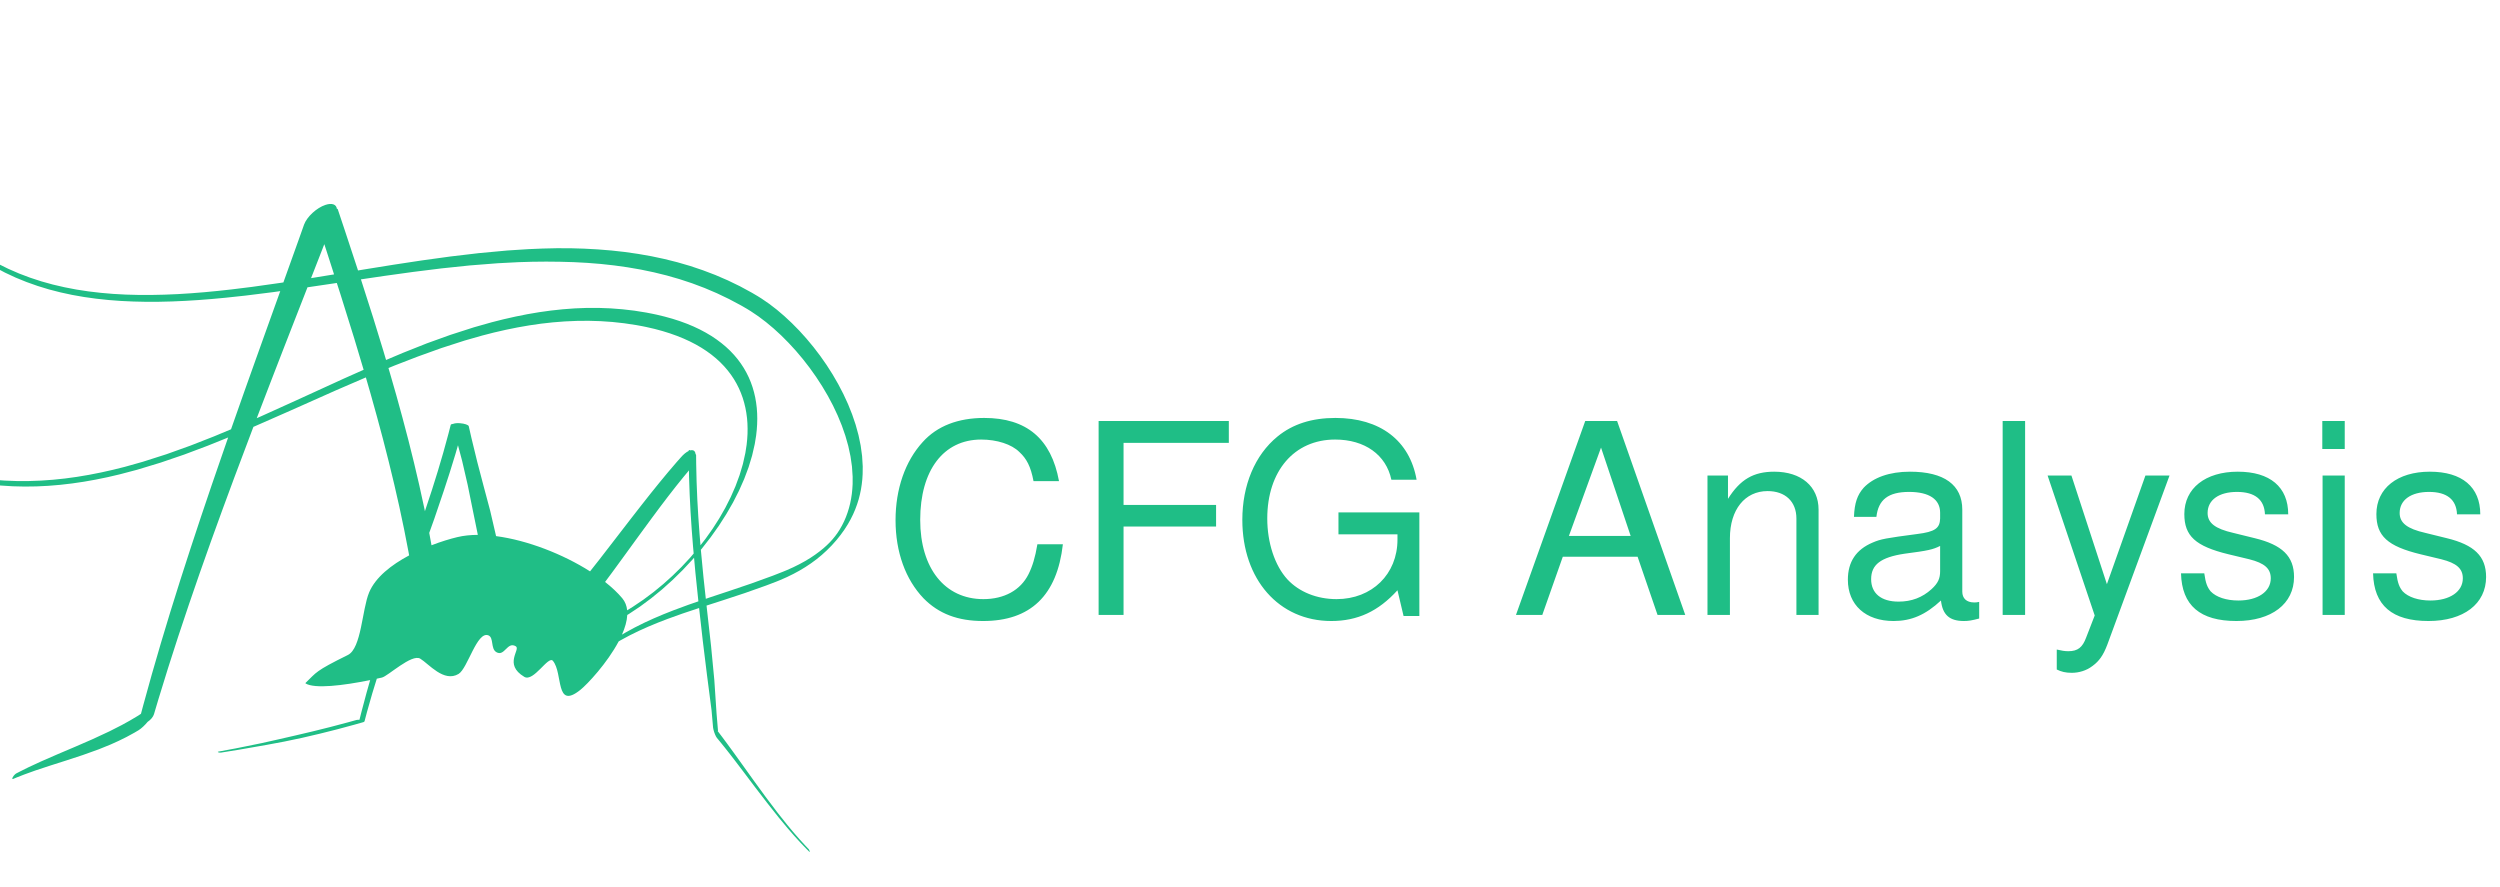
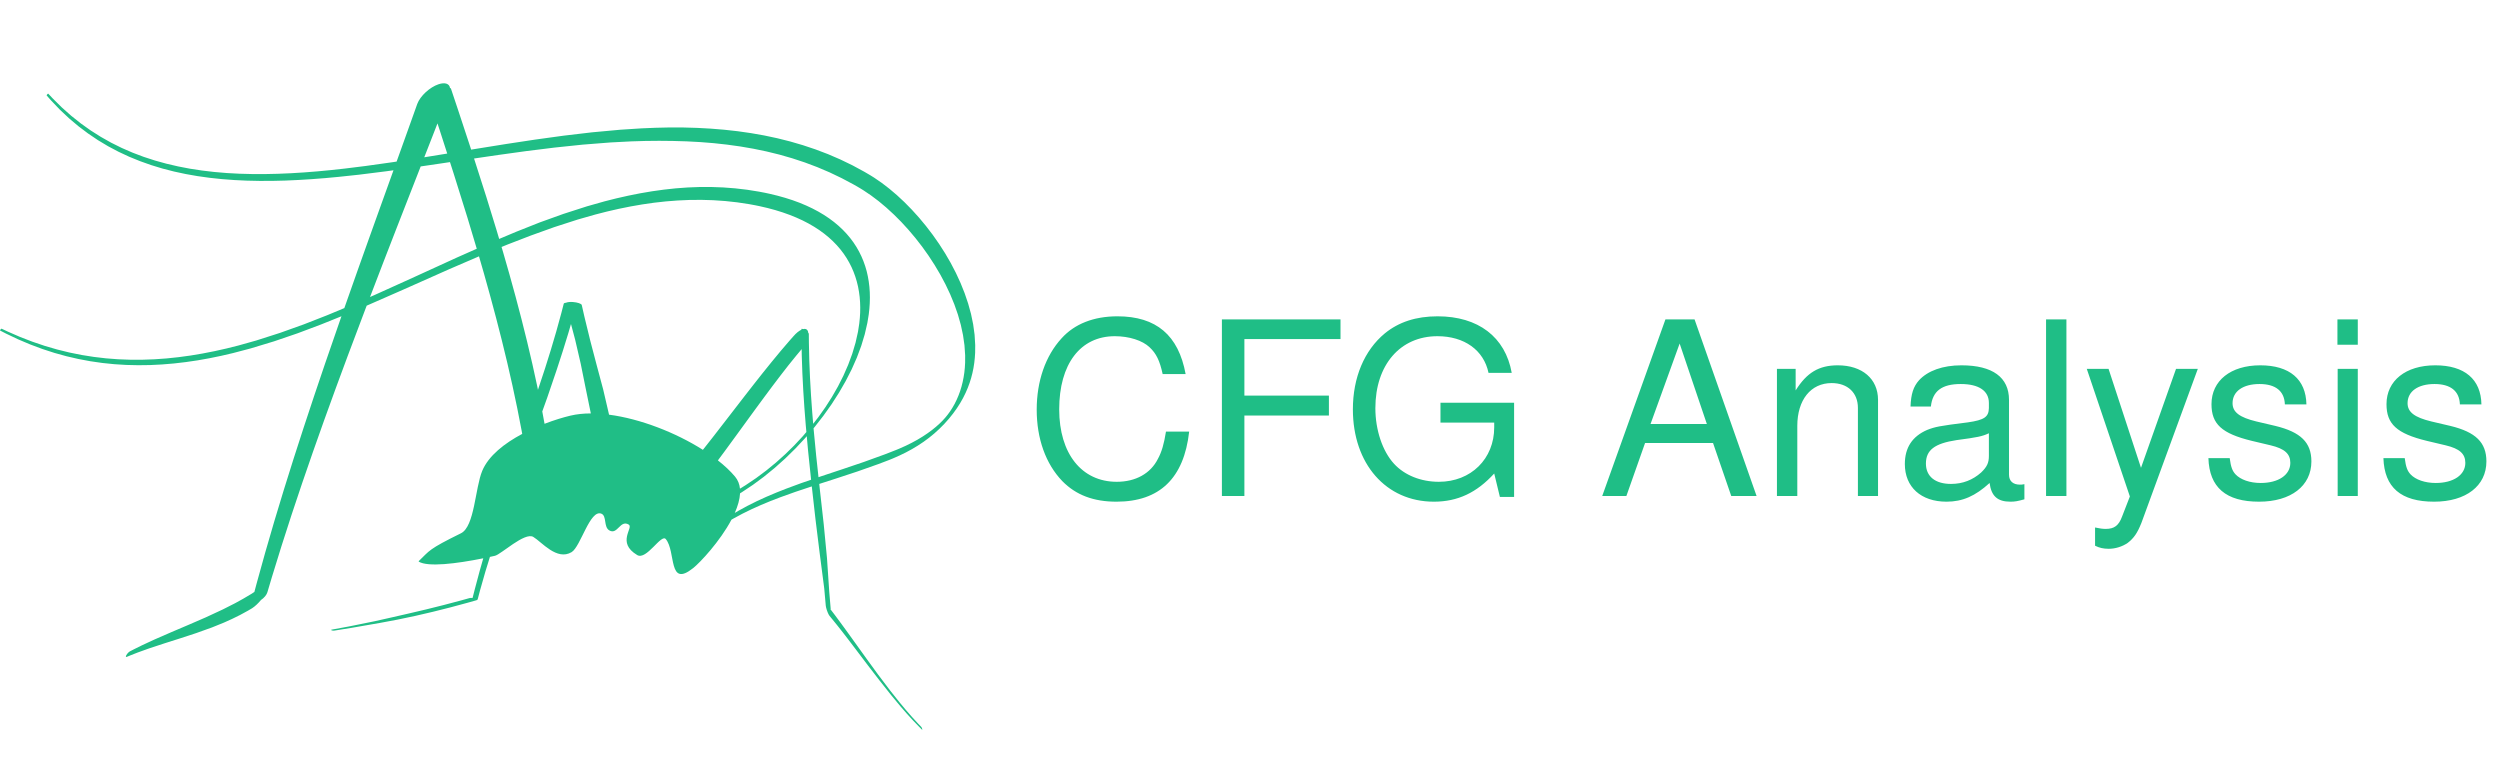
- <svg xmlns="http://www.w3.org/2000/svg" version="1.1" x="0" y="0" width="141" height="50" viewBox="0, 0, 141, 50">
+ <svg xmlns="http://www.w3.org/2000/svg" version="1.1" x="0" y="0" width="165" height="50" viewBox="0, 0, 165, 50">
  <g id="Layer_1">
-     <text transform="matrix(1, 0, 0, 1, 95.962, 29.779)">
-       <tspan x="-46.171" y="4.904" font-family="Helvetica" font-size="15" fill="#1FBE86">CFG Analysis</tspan>
+     <text transform="matrix(1, 0, 0, 1, 116.329, 27.236)">
+       <tspan x="-48.671" y="5.5" font-family="Helvetica" font-size="16" fill="#1FBE86">CFG Analysis</tspan>
    </text>
-     <path d="M7.95,40.259 L8.084,39.759 L8.563,38.031 L9.071,36.283 L9.604,34.519 L10.16,32.744 L10.736,30.961 L11.327,29.173 L11.931,27.385 L12.855,24.709 L12.868,24.674 L11.714,25.139 L10.389,25.637 L9.062,26.091 L7.734,26.494 L6.736,26.757 L6.07,26.912 L5.403,27.049 L4.735,27.168 L4.067,27.266 L3.398,27.344 L2.728,27.4 L2.058,27.433 L1.386,27.442 L0.714,27.426 L0.04,27.384 L-0.634,27.314 L-1.31,27.217 L-1.986,27.091 L-2.664,26.933 L-3.343,26.745 L-4.023,26.524 L-4.704,26.27 L-5.386,25.981 L-6.07,25.656 L-6.412,25.48 C-6.421,25.476 -6.408,25.449 -6.384,25.42 C-6.36,25.391 -6.333,25.372 -6.325,25.376 L-5.974,25.542 L-5.274,25.846 L-4.576,26.115 L-3.88,26.351 L-3.187,26.553 L-2.494,26.724 L-1.804,26.863 L-1.114,26.972 L-0.427,27.053 L0.259,27.105 L0.944,27.131 L1.626,27.131 L2.308,27.106 L2.989,27.058 L3.668,26.987 L4.346,26.894 L5.023,26.78 L5.698,26.647 L6.372,26.496 L7.046,26.328 L8.055,26.044 L9.397,25.615 L10.735,25.135 L12.071,24.612 L13.03,24.212 L13.791,22.052 L14.417,20.296 L15.039,18.558 L15.655,16.842 L15.806,16.42 L15.398,16.477 L13.849,16.671 L12.7,16.794 L11.941,16.864 L11.188,16.923 L10.441,16.969 L9.7,17.002 L8.967,17.02 L8.241,17.022 L7.524,17.006 L6.815,16.973 L6.114,16.92 L5.423,16.846 L4.742,16.751 L4.071,16.633 L3.41,16.49 L2.76,16.323 L2.123,16.128 L1.496,15.906 L0.882,15.656 L0.281,15.375 L-0.308,15.063 L-0.882,14.718 L-1.443,14.34 L-1.989,13.927 L-2.52,13.479 L-3.036,12.993 L-3.536,12.468 L-3.78,12.192 C-3.786,12.184 -3.771,12.156 -3.747,12.128 C-3.722,12.099 -3.696,12.082 -3.69,12.089 L-3.439,12.358 L-2.926,12.866 L-2.397,13.337 L-1.854,13.77 L-1.296,14.168 L-0.724,14.531 L-0.138,14.861 L0.461,15.158 L1.074,15.425 L1.698,15.661 L2.335,15.869 L2.983,16.049 L3.643,16.202 L4.313,16.331 L4.994,16.435 L5.685,16.516 L6.386,16.576 L7.095,16.615 L7.814,16.634 L8.541,16.635 L9.276,16.619 L10.018,16.588 L10.767,16.541 L11.524,16.481 L12.286,16.408 L13.054,16.324 L14.217,16.18 L15.784,15.959 L15.983,15.929 L16.262,15.15 L16.858,13.487 L17.149,12.667 C17.316,12.22 17.855,11.723 18.353,11.557 C18.727,11.432 18.971,11.53 19,11.776 C19.026,11.772 19.043,11.78 19.05,11.801 L19.454,13.012 L20.193,15.254 L20.568,15.192 L22.179,14.933 L23.792,14.688 L25.405,14.466 L27.014,14.276 L28.615,14.128 L29.809,14.051 L30.602,14.018 L31.39,14 L32.172,14.001 L32.947,14.024 L33.717,14.066 L34.482,14.128 L35.241,14.212 L35.992,14.32 L36.737,14.451 L37.475,14.608 L38.205,14.791 L38.927,15.001 L39.64,15.241 L40.345,15.509 L41.04,15.809 L41.726,16.141 L42.401,16.507 L42.734,16.703 L42.948,16.837 L43.378,17.132 L43.809,17.463 L44.237,17.828 L44.661,18.224 L45.078,18.647 L45.485,19.098 L45.879,19.572 L46.258,20.068 L46.619,20.584 L46.959,21.117 L47.276,21.665 L47.567,22.225 L47.83,22.795 L48.061,23.373 L48.259,23.957 L48.42,24.544 L48.542,25.131 L48.622,25.719 L48.658,26.302 L48.653,26.738 L48.635,27.027 L48.603,27.314 L48.559,27.6 L48.5,27.883 L48.428,28.166 L48.339,28.447 L48.235,28.728 L48.114,29.009 L47.973,29.292 L47.811,29.579 L47.625,29.871 L47.412,30.167 L47.173,30.466 L46.91,30.761 L46.632,31.041 L46.344,31.303 L46.047,31.546 L45.74,31.772 L45.423,31.983 L45.093,32.182 L44.747,32.369 L44.386,32.546 L44.007,32.713 L43.81,32.793 C43.809,32.794 43.808,32.794 43.807,32.795 L43.204,33.025 L42.002,33.451 L40.811,33.844 L39.849,34.154 L39.887,34.501 L40.103,36.431 L40.287,38.345 L40.414,40.243 L40.495,41.216 C40.496,41.226 40.489,41.229 40.475,41.228 L40.739,41.576 L41.051,41.997 L41.367,42.43 L41.848,43.098 L42.503,44.012 L43.175,44.935 L43.858,45.84 L44.379,46.495 L44.729,46.916 L45.082,47.322 L45.438,47.71 L45.616,47.897 C45.63,47.911 45.651,47.957 45.662,47.999 C45.673,48.042 45.671,48.065 45.657,48.051 L45.482,47.876 L45.132,47.511 L44.783,47.128 L44.437,46.73 L43.924,46.112 L43.25,45.261 L42.592,44.404 L41.95,43.553 L41.48,42.935 L41.174,42.538 L40.873,42.156 L40.578,41.792 L40.434,41.618 C40.368,41.537 40.281,41.327 40.239,41.149 C40.229,41.109 40.223,41.074 40.219,41.045 C40.219,41.043 40.218,41.042 40.218,41.04 L40.132,40.064 L39.876,38.084 L39.636,36.135 L39.429,34.292 L38.492,34.605 L37.652,34.907 L37.103,35.119 L36.563,35.343 L36.035,35.58 L35.517,35.834 L35.012,36.106 L34.893,36.175 C34.244,37.4 33.13,38.593 32.727,38.913 C31.297,40.054 31.77,37.974 31.183,37.271 C30.923,36.959 30.094,38.487 29.57,38.174 C28.377,37.461 29.386,36.627 29.09,36.45 C28.603,36.159 28.46,37.059 27.991,36.779 C27.661,36.581 27.862,35.961 27.545,35.834 C26.899,35.577 26.379,37.702 25.863,38.01 C25.031,38.508 24.179,37.434 23.701,37.148 C23.221,36.861 21.874,38.14 21.539,38.215 C21.444,38.237 21.348,38.258 21.252,38.278 L20.996,39.108 L20.697,40.159 L20.558,40.687 C20.556,40.694 20.548,40.701 20.534,40.705 C20.527,40.715 20.511,40.724 20.487,40.731 L19.999,40.869 L19.021,41.133 L18.038,41.38 L17.047,41.612 L16.039,41.824 L15.012,42.016 L13.48,42.283 L12.462,42.447 C12.42,42.454 12.354,42.447 12.315,42.432 C12.276,42.416 12.279,42.397 12.32,42.39 L13.297,42.209 L14.748,41.914 L15.703,41.7 L16.672,41.478 L17.651,41.247 L18.631,41.003 L19.609,40.744 L20.096,40.609 C20.141,40.596 20.206,40.593 20.273,40.598 L20.393,40.125 L20.674,39.07 L20.877,38.357 C19.326,38.67 17.755,38.859 17.233,38.546 L17.233,38.516 C17.867,37.909 17.756,37.861 19.617,36.943 C20.39,36.562 20.415,34.377 20.819,33.413 C21.178,32.554 22.083,31.852 23.075,31.324 L23.043,31.142 L22.794,29.864 L22.524,28.587 L22.234,27.312 L21.925,26.038 L21.601,24.767 L21.261,23.5 L20.909,22.236 L20.635,21.286 L18.969,22.005 L16.336,23.178 L14.358,24.047 L14.293,24.074 L14.23,24.239 L13.213,26.939 L12.547,28.742 L11.894,30.544 L11.258,32.341 L10.642,34.13 L10.048,35.908 L9.481,37.669 L8.942,39.414 L8.685,40.279 C8.643,40.429 8.496,40.601 8.326,40.713 C8.168,40.904 7.984,41.078 7.82,41.182 L7.585,41.321 L7.136,41.566 L6.688,41.787 L6.236,41.991 L5.56,42.265 L4.659,42.588 L3.761,42.883 L2.872,43.166 L2.002,43.453 L1.367,43.682 L0.954,43.843 L0.75,43.929 C0.686,43.959 0.675,43.913 0.724,43.826 C0.773,43.74 0.864,43.646 0.927,43.616 L1.149,43.502 L1.603,43.276 L2.302,42.952 L3.259,42.534 L4.231,42.121 L5.205,41.697 L6.167,41.25 L6.868,40.893 L7.319,40.644 L7.759,40.383 z M39.145,31.455 L39.055,31.56 L38.499,32.156 L37.922,32.721 L37.329,33.253 L36.722,33.748 L36.106,34.205 L35.48,34.622 L35.378,34.684 C35.36,35.031 35.249,35.409 35.079,35.793 L35.273,35.679 L35.797,35.392 L36.331,35.125 L36.873,34.877 L37.425,34.643 L37.985,34.421 L38.838,34.106 L39.389,33.916 L39.219,32.276 z M38.856,26.53 C38.829,26.565 38.802,26.6 38.773,26.633 L38.547,26.904 L38.113,27.443 L37.673,28.008 L37.219,28.606 L36.753,29.233 L36.275,29.884 L35.785,30.555 L35.285,31.244 L34.515,32.299 L34.126,32.822 C34.508,33.122 34.837,33.432 35.096,33.741 C35.26,33.938 35.347,34.169 35.372,34.422 C35.379,34.418 35.386,34.413 35.392,34.409 L35.691,34.224 L36.284,33.824 L36.858,33.395 L37.411,32.94 L37.939,32.465 L38.442,31.971 L38.918,31.46 L39.123,31.219 L39.087,30.821 L39.011,29.847 L38.947,28.868 L38.897,27.885 L38.862,26.895 z M39.808,33.773 L39.997,33.707 L41.178,33.315 L42.373,32.91 L43.578,32.473 L44.182,32.236 L44.371,32.158 L44.736,31.995 L45.079,31.825 L45.4,31.65 L45.698,31.47 L45.971,31.287 L46.219,31.104 L46.441,30.925 L46.635,30.751 L46.806,30.582 L46.958,30.415 L47.1,30.242 L47.237,30.055 L47.367,29.853 L47.491,29.635 L47.606,29.405 L47.71,29.164 L47.801,28.915 L47.881,28.658 L47.948,28.396 L48.002,28.128 L48.043,27.857 L48.071,27.582 L48.088,27.304 L48.089,26.882 L48.051,26.311 L47.968,25.736 L47.844,25.158 L47.68,24.58 L47.48,24.005 L47.246,23.435 L46.981,22.872 L46.687,22.319 L46.367,21.778 L46.025,21.252 L45.662,20.742 L45.281,20.251 L44.886,19.782 L44.477,19.337 L44.06,18.918 L43.635,18.528 L43.205,18.168 L42.774,17.842 L42.344,17.552 L42.13,17.42 L41.796,17.227 L41.12,16.867 L40.435,16.539 L39.74,16.243 L39.036,15.978 L38.324,15.743 L37.602,15.536 L36.873,15.357 L36.136,15.203 L35.392,15.075 L34.642,14.97 L33.885,14.887 L33.123,14.826 L32.356,14.785 L31.583,14.763 L30.808,14.755 L30.031,14.763 L29.25,14.786 L28.072,14.847 L26.491,14.971 L24.903,15.137 L23.311,15.335 L21.716,15.556 L20.356,15.756 L21.05,17.927 L21.624,19.797 L21.774,20.303 L22.73,19.899 L24.067,19.368 L25.398,18.888 L26.731,18.459 L27.732,18.176 L28.4,18.007 L29.068,17.856 L29.736,17.722 L30.405,17.608 L31.074,17.515 L31.744,17.443 L32.415,17.393 L33.086,17.367 L33.758,17.366 L34.429,17.391 L35.102,17.443 L35.776,17.521 L36.45,17.629 L36.789,17.695 L37.027,17.745 L37.487,17.856 L37.926,17.978 L38.343,18.112 L38.74,18.258 L39.115,18.414 L39.469,18.581 L39.803,18.759 L40.118,18.946 L40.412,19.143 L40.687,19.349 L40.944,19.563 L41.181,19.786 L41.401,20.018 L41.602,20.257 L41.785,20.504 L41.951,20.758 L42.099,21.019 L42.231,21.286 L42.346,21.56 L42.444,21.839 L42.527,22.124 L42.594,22.414 L42.645,22.709 L42.682,23.009 L42.703,23.313 L42.71,23.621 L42.702,23.933 L42.681,24.248 L42.646,24.566 L42.568,25.046 L42.419,25.694 L42.221,26.35 L41.974,27.01 L41.681,27.673 L41.344,28.336 L40.963,28.997 L40.542,29.654 L40.081,30.303 L39.584,30.941 L39.528,31.006 L39.537,31.106 L39.677,32.565 z M44.182,32.236 L44.182,32.236 L44.185,32.235 z M25.569,23.903 C25.642,23.872 25.778,23.857 25.94,23.869 C26.196,23.887 26.419,23.963 26.438,24.038 L26.589,24.702 L26.917,26.05 L27.277,27.421 L27.647,28.809 L27.971,30.203 L27.978,30.237 C29.75,30.47 31.753,31.255 33.279,32.225 L33.812,31.549 L34.6,30.529 L35.122,29.852 L35.64,29.181 L36.154,28.521 L36.664,27.874 L37.171,27.245 L37.673,26.637 L38.162,26.065 L38.392,25.806 C38.547,25.624 38.707,25.497 38.845,25.433 L38.845,25.397 C38.845,25.374 38.881,25.377 38.935,25.4 C39.058,25.368 39.154,25.397 39.201,25.498 C39.215,25.53 39.224,25.566 39.228,25.608 C39.248,25.631 39.26,25.651 39.26,25.664 L39.265,26.167 L39.288,27.167 L39.328,28.16 L39.385,29.147 L39.455,30.129 L39.507,30.754 L39.794,30.385 L40.194,29.82 L40.566,29.239 L40.907,28.642 L41.214,28.034 L41.484,27.417 L41.713,26.795 L41.899,26.171 L42.038,25.548 L42.11,25.084 L42.141,24.778 L42.16,24.474 L42.164,24.172 L42.155,23.874 L42.132,23.579 L42.093,23.287 L42.04,23 L41.972,22.718 L41.889,22.439 L41.789,22.167 L41.674,21.899 L41.542,21.638 L41.393,21.382 L41.227,21.134 L41.043,20.892 L40.842,20.658 L40.622,20.432 L40.385,20.214 L40.128,20.004 L39.852,19.803 L39.557,19.611 L39.243,19.429 L38.908,19.256 L38.553,19.094 L38.177,18.942 L37.781,18.801 L37.364,18.671 L36.925,18.552 L36.464,18.446 L36.225,18.397 L35.888,18.335 L35.214,18.233 L34.54,18.159 L33.868,18.113 L33.196,18.093 L32.526,18.099 L31.857,18.128 L31.19,18.18 L30.523,18.254 L29.858,18.35 L29.193,18.466 L28.528,18.601 L27.865,18.753 L27.202,18.923 L26.21,19.206 L24.888,19.633 L23.567,20.108 L22.254,20.615 L21.909,20.757 L21.995,21.05 L22.356,22.306 L22.702,23.568 L23.035,24.832 L23.35,26.099 L23.648,27.369 L23.926,28.64 L23.965,28.832 L24.367,27.616 L24.692,26.576 L24.999,25.534 L25.286,24.488 L25.421,23.964 C25.429,23.933 25.486,23.912 25.569,23.903 z M25.83,25.111 L25.685,25.614 L25.363,26.656 L25.025,27.695 L24.497,29.251 L24.209,30.055 L24.337,30.753 C24.881,30.543 25.393,30.389 25.795,30.293 C26.149,30.208 26.538,30.168 26.95,30.167 L26.942,30.126 L26.658,28.736 L26.379,27.356 L26.063,25.988 z M14.481,23.585 L14.737,23.473 L16.734,22.569 L19.396,21.351 L20.509,20.856 L19.982,19.096 L19.206,16.61 L18.996,15.959 L18.539,16.027 L17.342,16.204 L17.307,16.295 L16.629,18.03 L15.945,19.786 L15.259,21.558 z M36.225,18.397 L36.225,18.397 L36.225,18.397 z M42.13,17.42 L42.13,17.42 L42.129,17.42 z M17.975,14.583 L17.544,15.687 L18.841,15.476 L18.415,14.15 L18.291,13.771 z" fill="#20BE86" id="Layer_1" />
+     <path d="M16.789,39.068 L16.945,38.483 L17.505,36.466 L18.098,34.425 L18.721,32.367 L19.371,30.294 L20.044,28.213 L20.735,26.126 L21.441,24.038 L22.521,20.915 L22.536,20.873 L21.187,21.416 L19.639,21.998 L18.088,22.528 L16.536,22.998 L15.37,23.305 L14.592,23.486 L13.812,23.646 L13.032,23.785 L12.251,23.899 L11.469,23.99 L10.686,24.055 L9.902,24.094 L9.117,24.104 L8.331,24.086 L7.544,24.037 L6.756,23.956 L5.966,23.842 L5.176,23.694 L4.384,23.511 L3.59,23.291 L2.796,23.033 L2,22.736 L1.202,22.399 L0.403,22.02 L0.003,21.814 C-0.007,21.809 0.008,21.778 0.036,21.744 C0.064,21.711 0.095,21.688 0.105,21.693 L0.515,21.886 L1.333,22.242 L2.149,22.556 L2.962,22.831 L3.773,23.067 L4.582,23.266 L5.389,23.429 L6.195,23.556 L6.998,23.651 L7.8,23.712 L8.6,23.742 L9.398,23.742 L10.195,23.713 L10.99,23.657 L11.784,23.573 L12.576,23.465 L13.367,23.332 L14.157,23.177 L14.945,23.001 L15.732,22.804 L16.911,22.473 L18.479,21.971 L20.044,21.411 L21.604,20.801 L22.726,20.334 L23.615,17.812 L24.346,15.762 L25.073,13.734 L25.794,11.73 L25.97,11.238 L25.493,11.304 L23.683,11.531 L22.34,11.674 L21.453,11.756 L20.572,11.824 L19.7,11.878 L18.834,11.917 L17.977,11.938 L17.129,11.94 L16.29,11.922 L15.462,11.883 L14.643,11.821 L13.835,11.735 L13.039,11.624 L12.255,11.486 L11.483,11.32 L10.723,11.124 L9.978,10.897 L9.246,10.637 L8.528,10.345 L7.825,10.017 L7.137,9.653 L6.466,9.251 L5.811,8.809 L5.173,8.328 L4.552,7.804 L3.949,7.236 L3.365,6.624 L3.08,6.301 C3.072,6.293 3.089,6.259 3.119,6.227 C3.148,6.194 3.177,6.173 3.184,6.181 L3.478,6.495 L4.078,7.089 L4.696,7.638 L5.331,8.144 L5.983,8.608 L6.652,9.032 L7.336,9.417 L8.036,9.765 L8.752,10.076 L9.482,10.352 L10.226,10.594 L10.984,10.804 L11.754,10.983 L12.538,11.134 L13.334,11.255 L14.141,11.35 L14.96,11.42 L15.79,11.465 L16.629,11.487 L17.479,11.489 L18.338,11.47 L19.205,11.433 L20.081,11.379 L20.965,11.309 L21.856,11.224 L22.754,11.126 L24.113,10.957 L25.945,10.7 L26.177,10.664 L26.503,9.755 L27.199,7.813 L27.54,6.857 C27.735,6.334 28.364,5.754 28.946,5.56 C29.383,5.415 29.669,5.529 29.703,5.816 C29.733,5.812 29.753,5.821 29.761,5.845 L30.234,7.259 L31.097,9.876 L31.535,9.804 L33.418,9.502 L35.303,9.216 L37.188,8.956 L39.069,8.734 L40.941,8.562 L42.336,8.472 L43.262,8.433 L44.183,8.412 L45.098,8.414 L46.003,8.44 L46.903,8.489 L47.797,8.562 L48.683,8.66 L49.562,8.786 L50.432,8.939 L51.295,9.122 L52.148,9.336 L52.991,9.582 L53.825,9.861 L54.649,10.174 L55.461,10.524 L56.263,10.912 L57.051,11.339 L57.441,11.568 L57.691,11.724 L58.194,12.069 L58.697,12.456 L59.198,12.881 L59.694,13.343 L60.18,13.838 L60.656,14.364 L61.116,14.918 L61.559,15.497 L61.981,16.099 L62.379,16.721 L62.75,17.36 L63.09,18.014 L63.397,18.68 L63.667,19.354 L63.898,20.036 L64.087,20.721 L64.229,21.407 L64.323,22.093 L64.364,22.774 L64.359,23.283 L64.337,23.62 L64.301,23.956 L64.249,24.289 L64.18,24.62 L64.095,24.95 L63.992,25.278 L63.87,25.606 L63.728,25.934 L63.564,26.265 L63.375,26.599 L63.157,26.94 L62.908,27.286 L62.629,27.635 L62.322,27.979 L61.997,28.306 L61.66,28.612 L61.313,28.896 L60.955,29.16 L60.584,29.406 L60.198,29.638 L59.794,29.857 L59.372,30.063 L58.929,30.258 L58.698,30.352 C58.697,30.353 58.696,30.353 58.695,30.354 L57.991,30.622 L56.585,31.119 L55.193,31.578 L54.07,31.94 L54.114,32.346 L54.366,34.598 L54.581,36.833 L54.73,39.049 L54.825,40.184 C54.826,40.196 54.817,40.2 54.801,40.198 L55.11,40.605 L55.474,41.096 L55.844,41.602 L56.406,42.382 L57.172,43.448 L57.956,44.526 L58.755,45.582 L59.364,46.347 L59.773,46.839 L60.186,47.313 L60.601,47.765 L60.81,47.983 C60.826,48 60.85,48.054 60.863,48.103 C60.876,48.153 60.874,48.18 60.858,48.164 L60.653,47.959 L60.243,47.533 L59.836,47.086 L59.432,46.621 L58.832,45.899 L58.045,44.906 L57.275,43.906 L56.524,42.913 L55.975,42.191 L55.618,41.728 L55.266,41.282 L54.921,40.857 L54.753,40.654 C54.676,40.559 54.575,40.314 54.525,40.106 C54.514,40.06 54.506,40.019 54.502,39.985 C54.501,39.983 54.501,39.981 54.501,39.979 L54.4,38.839 L54.101,36.528 L53.82,34.253 L53.578,32.102 L52.484,32.467 L51.502,32.819 L50.86,33.066 L50.23,33.328 L49.611,33.605 L49.007,33.901 L48.417,34.219 L48.277,34.299 C47.518,35.73 46.217,37.122 45.746,37.496 C44.075,38.828 44.628,36.399 43.941,35.579 C43.637,35.215 42.669,36.999 42.056,36.634 C40.662,35.801 41.841,34.828 41.495,34.621 C40.926,34.281 40.758,35.331 40.211,35.004 C39.825,34.773 40.061,34.05 39.69,33.902 C38.934,33.601 38.327,36.082 37.724,36.442 C36.751,37.023 35.756,35.769 35.197,35.436 C34.636,35.1 33.062,36.594 32.67,36.681 C32.559,36.706 32.447,36.731 32.335,36.755 L32.036,37.723 L31.686,38.951 L31.524,39.567 C31.522,39.576 31.511,39.583 31.495,39.588 C31.487,39.6 31.469,39.61 31.44,39.618 L30.87,39.779 L29.727,40.087 L28.579,40.376 L27.421,40.646 L26.243,40.894 L25.042,41.119 L23.251,41.43 L22.061,41.621 C22.012,41.63 21.935,41.622 21.89,41.604 C21.844,41.585 21.847,41.563 21.896,41.555 L23.038,41.344 L24.733,41 L25.85,40.749 L26.982,40.49 L28.126,40.221 L29.272,39.935 L30.415,39.633 L30.984,39.475 C31.036,39.461 31.112,39.457 31.19,39.463 L31.331,38.91 L31.659,37.68 L31.896,36.847 C30.084,37.212 28.248,37.433 27.637,37.068 L27.637,37.033 C28.378,36.324 28.249,36.267 30.424,35.196 C31.327,34.751 31.357,32.201 31.828,31.075 C32.248,30.072 33.306,29.253 34.466,28.637 L34.428,28.424 L34.137,26.932 L33.821,25.441 L33.482,23.952 L33.122,22.466 L32.742,20.982 L32.345,19.502 L31.934,18.027 L31.613,16.919 L29.667,17.758 L26.589,19.127 L24.277,20.141 L24.202,20.173 L24.128,20.366 L22.94,23.517 L22.161,25.622 L21.398,27.726 L20.655,29.824 L19.934,31.912 L19.24,33.987 L18.577,36.044 L17.948,38.08 L17.647,39.091 C17.598,39.265 17.426,39.466 17.228,39.597 C17.043,39.82 16.828,40.023 16.637,40.145 L16.362,40.307 L15.837,40.593 L15.313,40.851 L14.785,41.089 L13.995,41.409 L12.942,41.787 L11.892,42.131 L10.854,42.461 L9.837,42.796 L9.095,43.063 L8.612,43.252 L8.373,43.351 C8.299,43.386 8.286,43.332 8.343,43.232 C8.4,43.131 8.507,43.021 8.581,42.986 L8.84,42.853 L9.371,42.59 L10.188,42.211 L11.306,41.723 L12.442,41.24 L13.58,40.746 L14.704,40.224 L15.524,39.808 L16.051,39.517 L16.566,39.212 z M53.246,28.789 L53.141,28.912 L52.492,29.607 L51.818,30.267 L51.124,30.888 L50.415,31.466 L49.694,31.999 L48.963,32.486 L48.844,32.559 C48.823,32.964 48.693,33.405 48.495,33.853 L48.721,33.72 L49.334,33.386 L49.957,33.074 L50.592,32.784 L51.236,32.511 L51.891,32.252 L52.888,31.884 L53.532,31.663 L53.333,29.747 z M52.909,23.04 C52.878,23.081 52.845,23.121 52.812,23.16 L52.548,23.476 L52.04,24.105 L51.526,24.766 L50.996,25.464 L50.451,26.195 L49.892,26.955 L49.32,27.739 L48.735,28.543 L47.836,29.774 L47.381,30.386 C47.827,30.736 48.212,31.097 48.514,31.458 C48.706,31.688 48.808,31.957 48.838,32.253 C48.845,32.248 48.853,32.243 48.86,32.238 L49.21,32.022 L49.903,31.555 L50.574,31.054 L51.22,30.524 L51.838,29.968 L52.425,29.392 L52.981,28.795 L53.221,28.514 L53.179,28.049 L53.09,26.912 L53.015,25.77 L52.956,24.621 L52.916,23.466 z M54.021,31.495 L54.243,31.419 L55.622,30.961 L57.019,30.488 L58.428,29.977 L59.134,29.701 L59.354,29.61 L59.781,29.42 L60.182,29.221 L60.557,29.017 L60.905,28.806 L61.224,28.593 L61.514,28.38 L61.773,28.17 L62,27.967 L62.2,27.771 L62.378,27.576 L62.544,27.373 L62.703,27.155 L62.856,26.919 L63.001,26.665 L63.135,26.396 L63.256,26.115 L63.364,25.824 L63.457,25.524 L63.534,25.218 L63.597,24.906 L63.646,24.589 L63.679,24.268 L63.698,23.943 L63.7,23.451 L63.655,22.785 L63.558,22.113 L63.413,21.438 L63.222,20.763 L62.988,20.092 L62.714,19.426 L62.404,18.77 L62.061,18.124 L61.687,17.493 L61.287,16.878 L60.863,16.283 L60.418,15.71 L59.956,15.163 L59.479,14.642 L58.99,14.154 L58.494,13.698 L57.992,13.278 L57.488,12.898 L56.985,12.559 L56.735,12.405 L56.345,12.18 L55.555,11.76 L54.755,11.377 L53.942,11.031 L53.12,10.722 L52.287,10.447 L51.444,10.205 L50.592,9.996 L49.73,9.817 L48.861,9.667 L47.984,9.545 L47.1,9.448 L46.209,9.377 L45.312,9.329 L44.409,9.303 L43.503,9.294 L42.595,9.303 L41.682,9.33 L40.305,9.401 L38.458,9.546 L36.602,9.74 L34.741,9.971 L32.877,10.229 L31.287,10.462 L32.098,12.997 L32.77,15.18 L32.945,15.77 L34.063,15.299 L35.625,14.679 L37.181,14.119 L38.738,13.618 L39.908,13.287 L40.689,13.09 L41.469,12.914 L42.25,12.758 L43.032,12.625 L43.814,12.516 L44.597,12.431 L45.381,12.373 L46.166,12.343 L46.95,12.342 L47.736,12.371 L48.522,12.431 L49.309,12.523 L50.097,12.649 L50.493,12.725 L50.771,12.785 L51.309,12.914 L51.822,13.057 L52.31,13.213 L52.773,13.383 L53.211,13.566 L53.625,13.761 L54.016,13.968 L54.383,14.186 L54.728,14.416 L55.049,14.656 L55.349,14.907 L55.627,15.168 L55.883,15.438 L56.118,15.717 L56.332,16.005 L56.526,16.302 L56.699,16.606 L56.853,16.919 L56.987,17.237 L57.103,17.564 L57.2,17.896 L57.277,18.235 L57.337,18.58 L57.38,18.93 L57.405,19.285 L57.413,19.644 L57.404,20.008 L57.379,20.376 L57.338,20.747 L57.247,21.307 L57.073,22.064 L56.841,22.83 L56.553,23.601 L56.211,24.374 L55.816,25.149 L55.372,25.92 L54.879,26.687 L54.34,27.445 L53.76,28.189 L53.695,28.265 L53.705,28.382 L53.869,30.086 z M59.134,29.701 L59.133,29.701 L59.137,29.7 z M37.38,19.973 C37.466,19.937 37.625,19.92 37.814,19.933 C38.113,19.955 38.374,20.043 38.396,20.131 L38.572,20.906 L38.956,22.479 L39.376,24.081 L39.809,25.7 L40.188,27.328 L40.195,27.368 C42.266,27.639 44.608,28.556 46.391,29.689 L47.013,28.899 L47.935,27.708 L48.545,26.918 L49.15,26.135 L49.751,25.364 L50.347,24.609 L50.939,23.875 L51.526,23.165 L52.098,22.497 L52.366,22.194 C52.548,21.982 52.735,21.834 52.896,21.76 L52.896,21.717 C52.896,21.691 52.938,21.694 53.002,21.721 C53.145,21.683 53.257,21.717 53.312,21.835 C53.329,21.872 53.339,21.915 53.343,21.963 C53.367,21.991 53.382,22.014 53.382,22.03 L53.387,22.616 L53.413,23.784 L53.461,24.943 L53.527,26.095 L53.609,27.242 L53.67,27.971 L54.006,27.54 L54.473,26.881 L54.907,26.202 L55.306,25.506 L55.665,24.795 L55.98,24.075 L56.248,23.349 L56.465,22.621 L56.628,21.894 L56.711,21.352 L56.748,20.995 L56.77,20.64 L56.775,20.288 L56.764,19.939 L56.737,19.595 L56.692,19.255 L56.631,18.919 L56.551,18.589 L56.453,18.265 L56.337,17.946 L56.202,17.633 L56.048,17.329 L55.874,17.03 L55.68,16.74 L55.465,16.458 L55.23,16.185 L54.973,15.921 L54.695,15.666 L54.395,15.421 L54.073,15.186 L53.729,14.963 L53.361,14.75 L52.97,14.548 L52.555,14.359 L52.116,14.182 L51.653,14.017 L51.165,13.865 L50.652,13.727 L50.113,13.603 L49.834,13.546 L49.44,13.473 L48.652,13.354 L47.865,13.268 L47.079,13.214 L46.294,13.191 L45.511,13.197 L44.73,13.232 L43.95,13.292 L43.17,13.379 L42.392,13.491 L41.615,13.626 L40.839,13.783 L40.063,13.961 L39.289,14.159 L38.129,14.49 L36.584,14.989 L35.041,15.543 L33.506,16.135 L33.102,16.3 L33.204,16.642 L33.624,18.109 L34.03,19.582 L34.418,21.058 L34.787,22.537 L35.135,24.019 L35.46,25.503 L35.505,25.728 L35.975,24.307 L36.355,23.094 L36.714,21.877 L37.05,20.656 L37.207,20.045 C37.217,20.009 37.283,19.984 37.38,19.973 z M37.685,21.384 L37.515,21.97 L37.139,23.187 L36.745,24.4 L36.127,26.216 L35.79,27.155 L35.94,27.97 C36.576,27.725 37.175,27.545 37.644,27.433 C38.058,27.334 38.513,27.287 38.994,27.286 L38.985,27.238 L38.652,25.615 L38.327,24.004 L37.957,22.407 z M24.422,19.602 L24.72,19.471 L27.054,18.416 L30.166,16.993 L31.466,16.417 L30.85,14.361 L29.943,11.459 L29.699,10.699 L29.164,10.779 L27.765,10.985 L27.724,11.091 L26.932,13.117 L26.132,15.167 L25.33,17.235 z M49.834,13.546 L49.834,13.546 L49.834,13.546 z M56.735,12.405 L56.735,12.405 L56.735,12.405 z M28.505,9.093 L28.001,10.381 L29.517,10.135 L29.019,8.588 L28.874,8.145 z" fill="#20BE86" id="Layer_1" />
  </g>
</svg>
